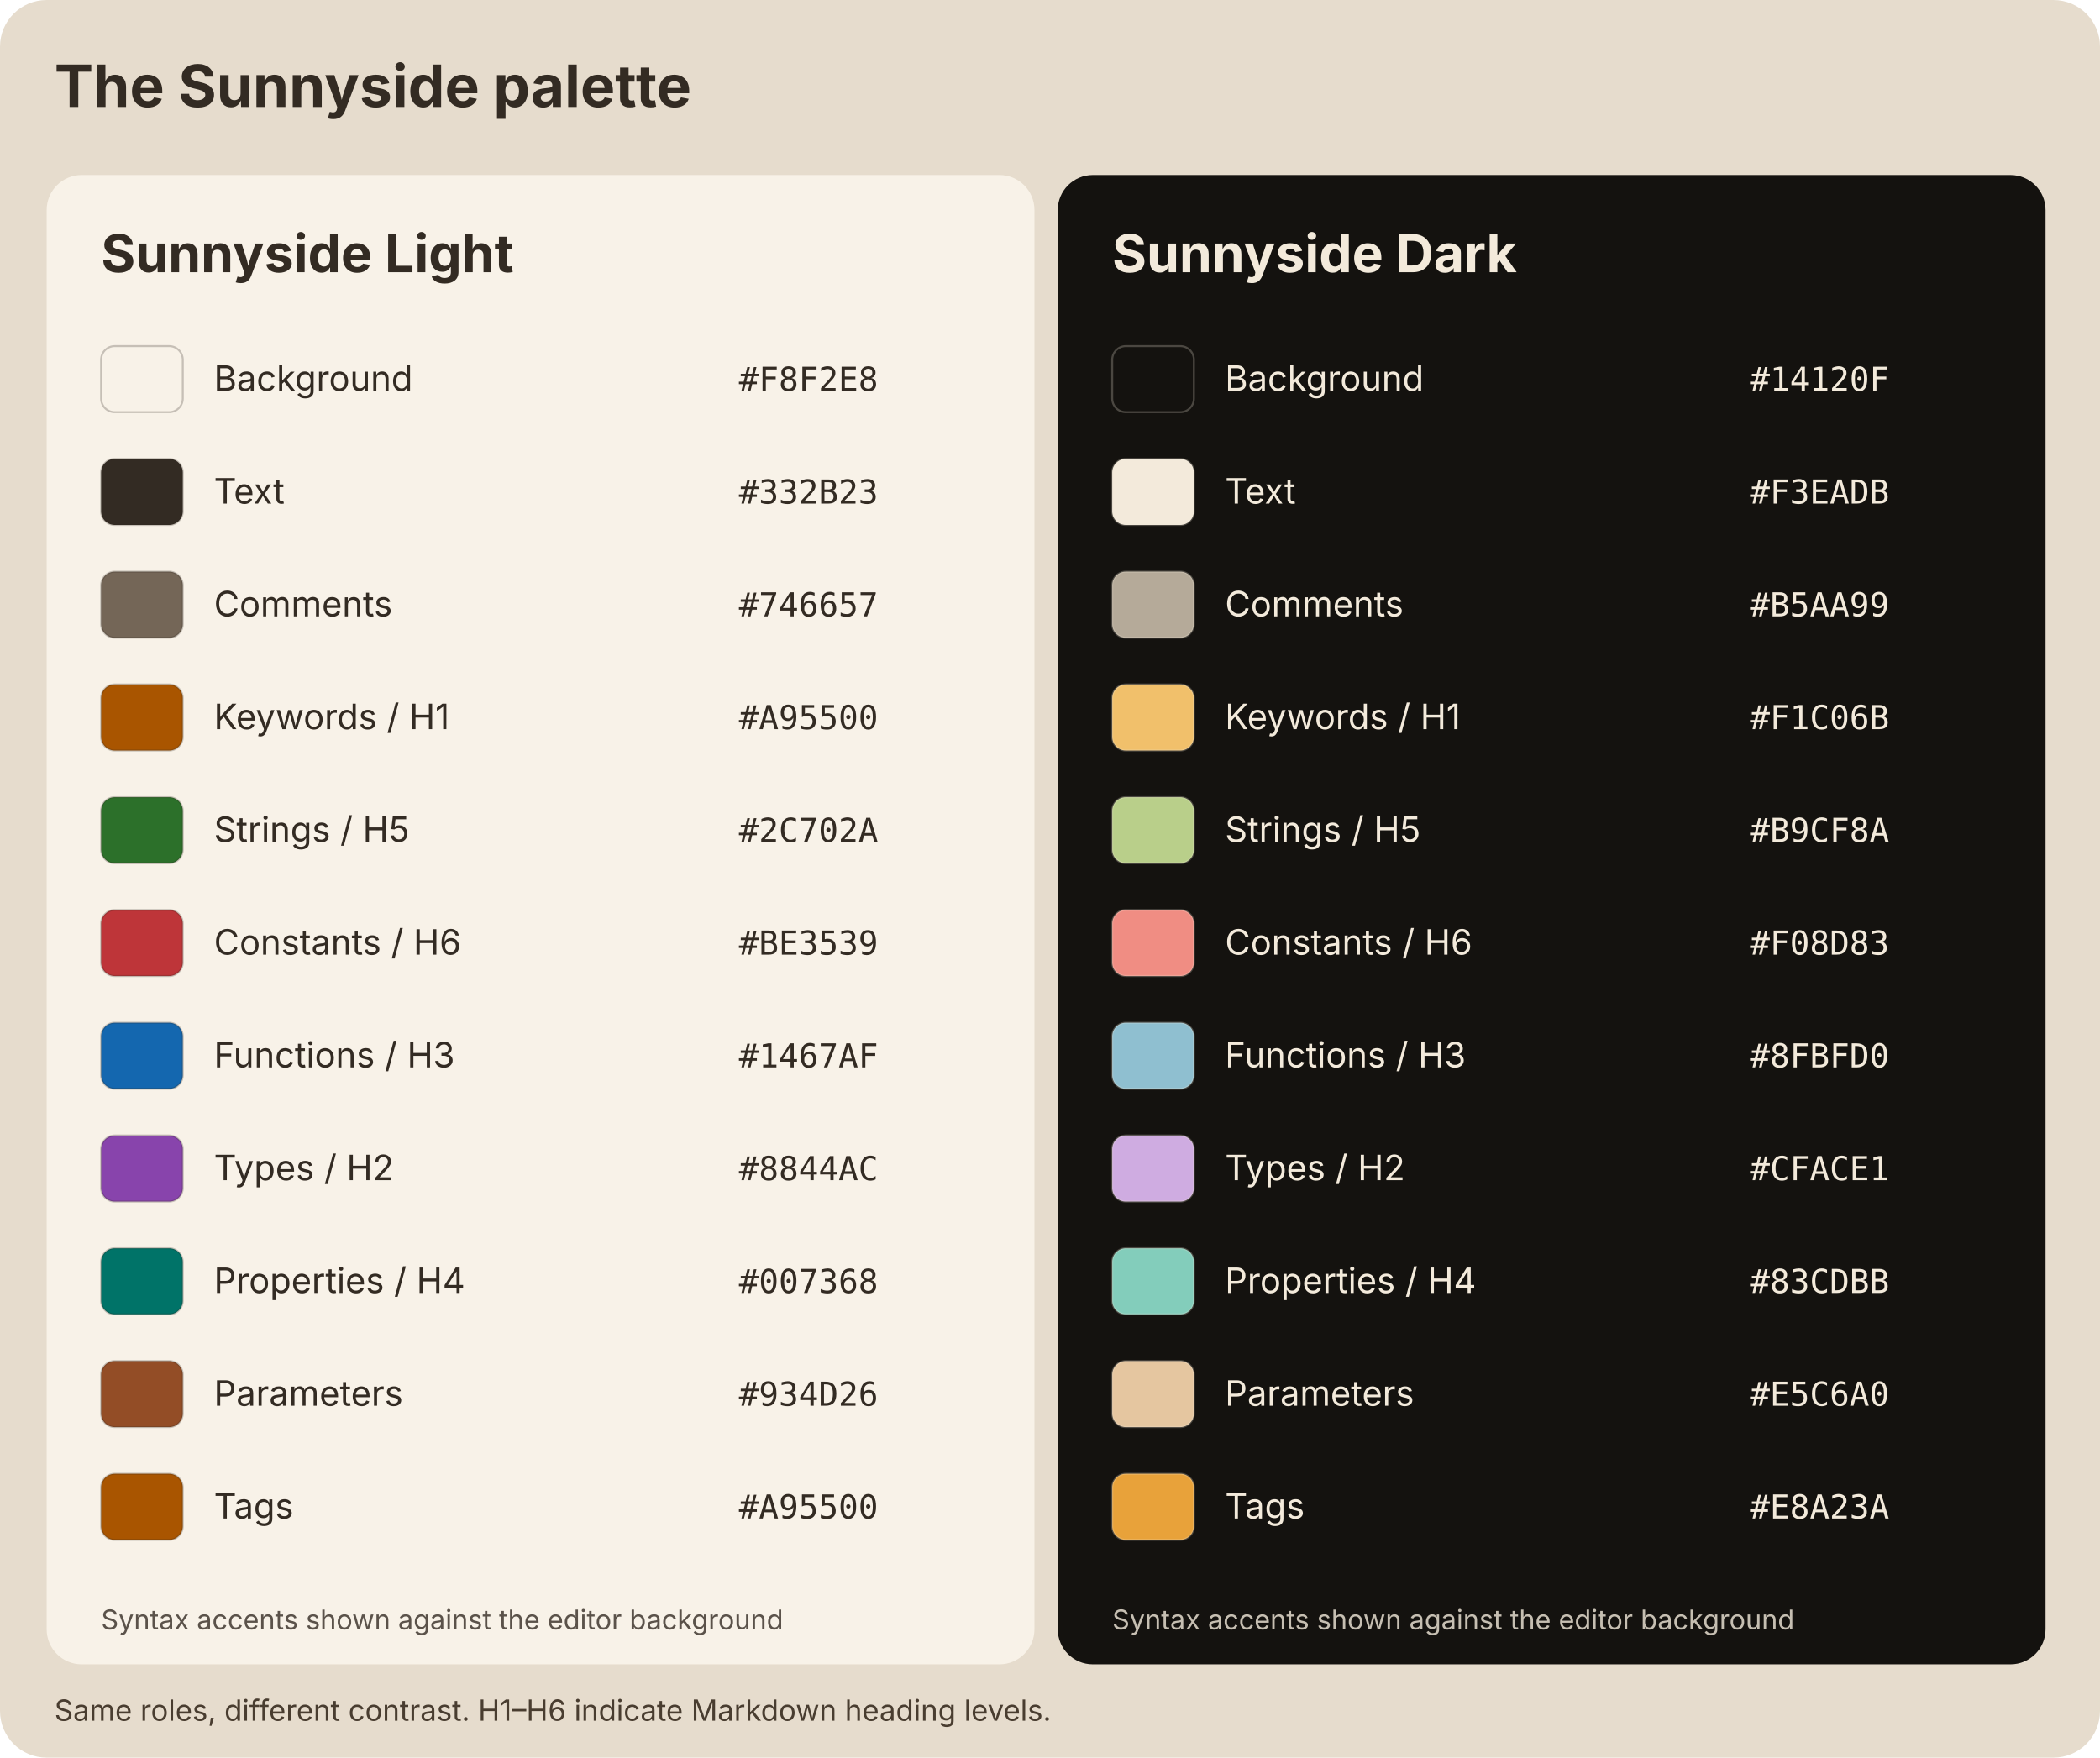
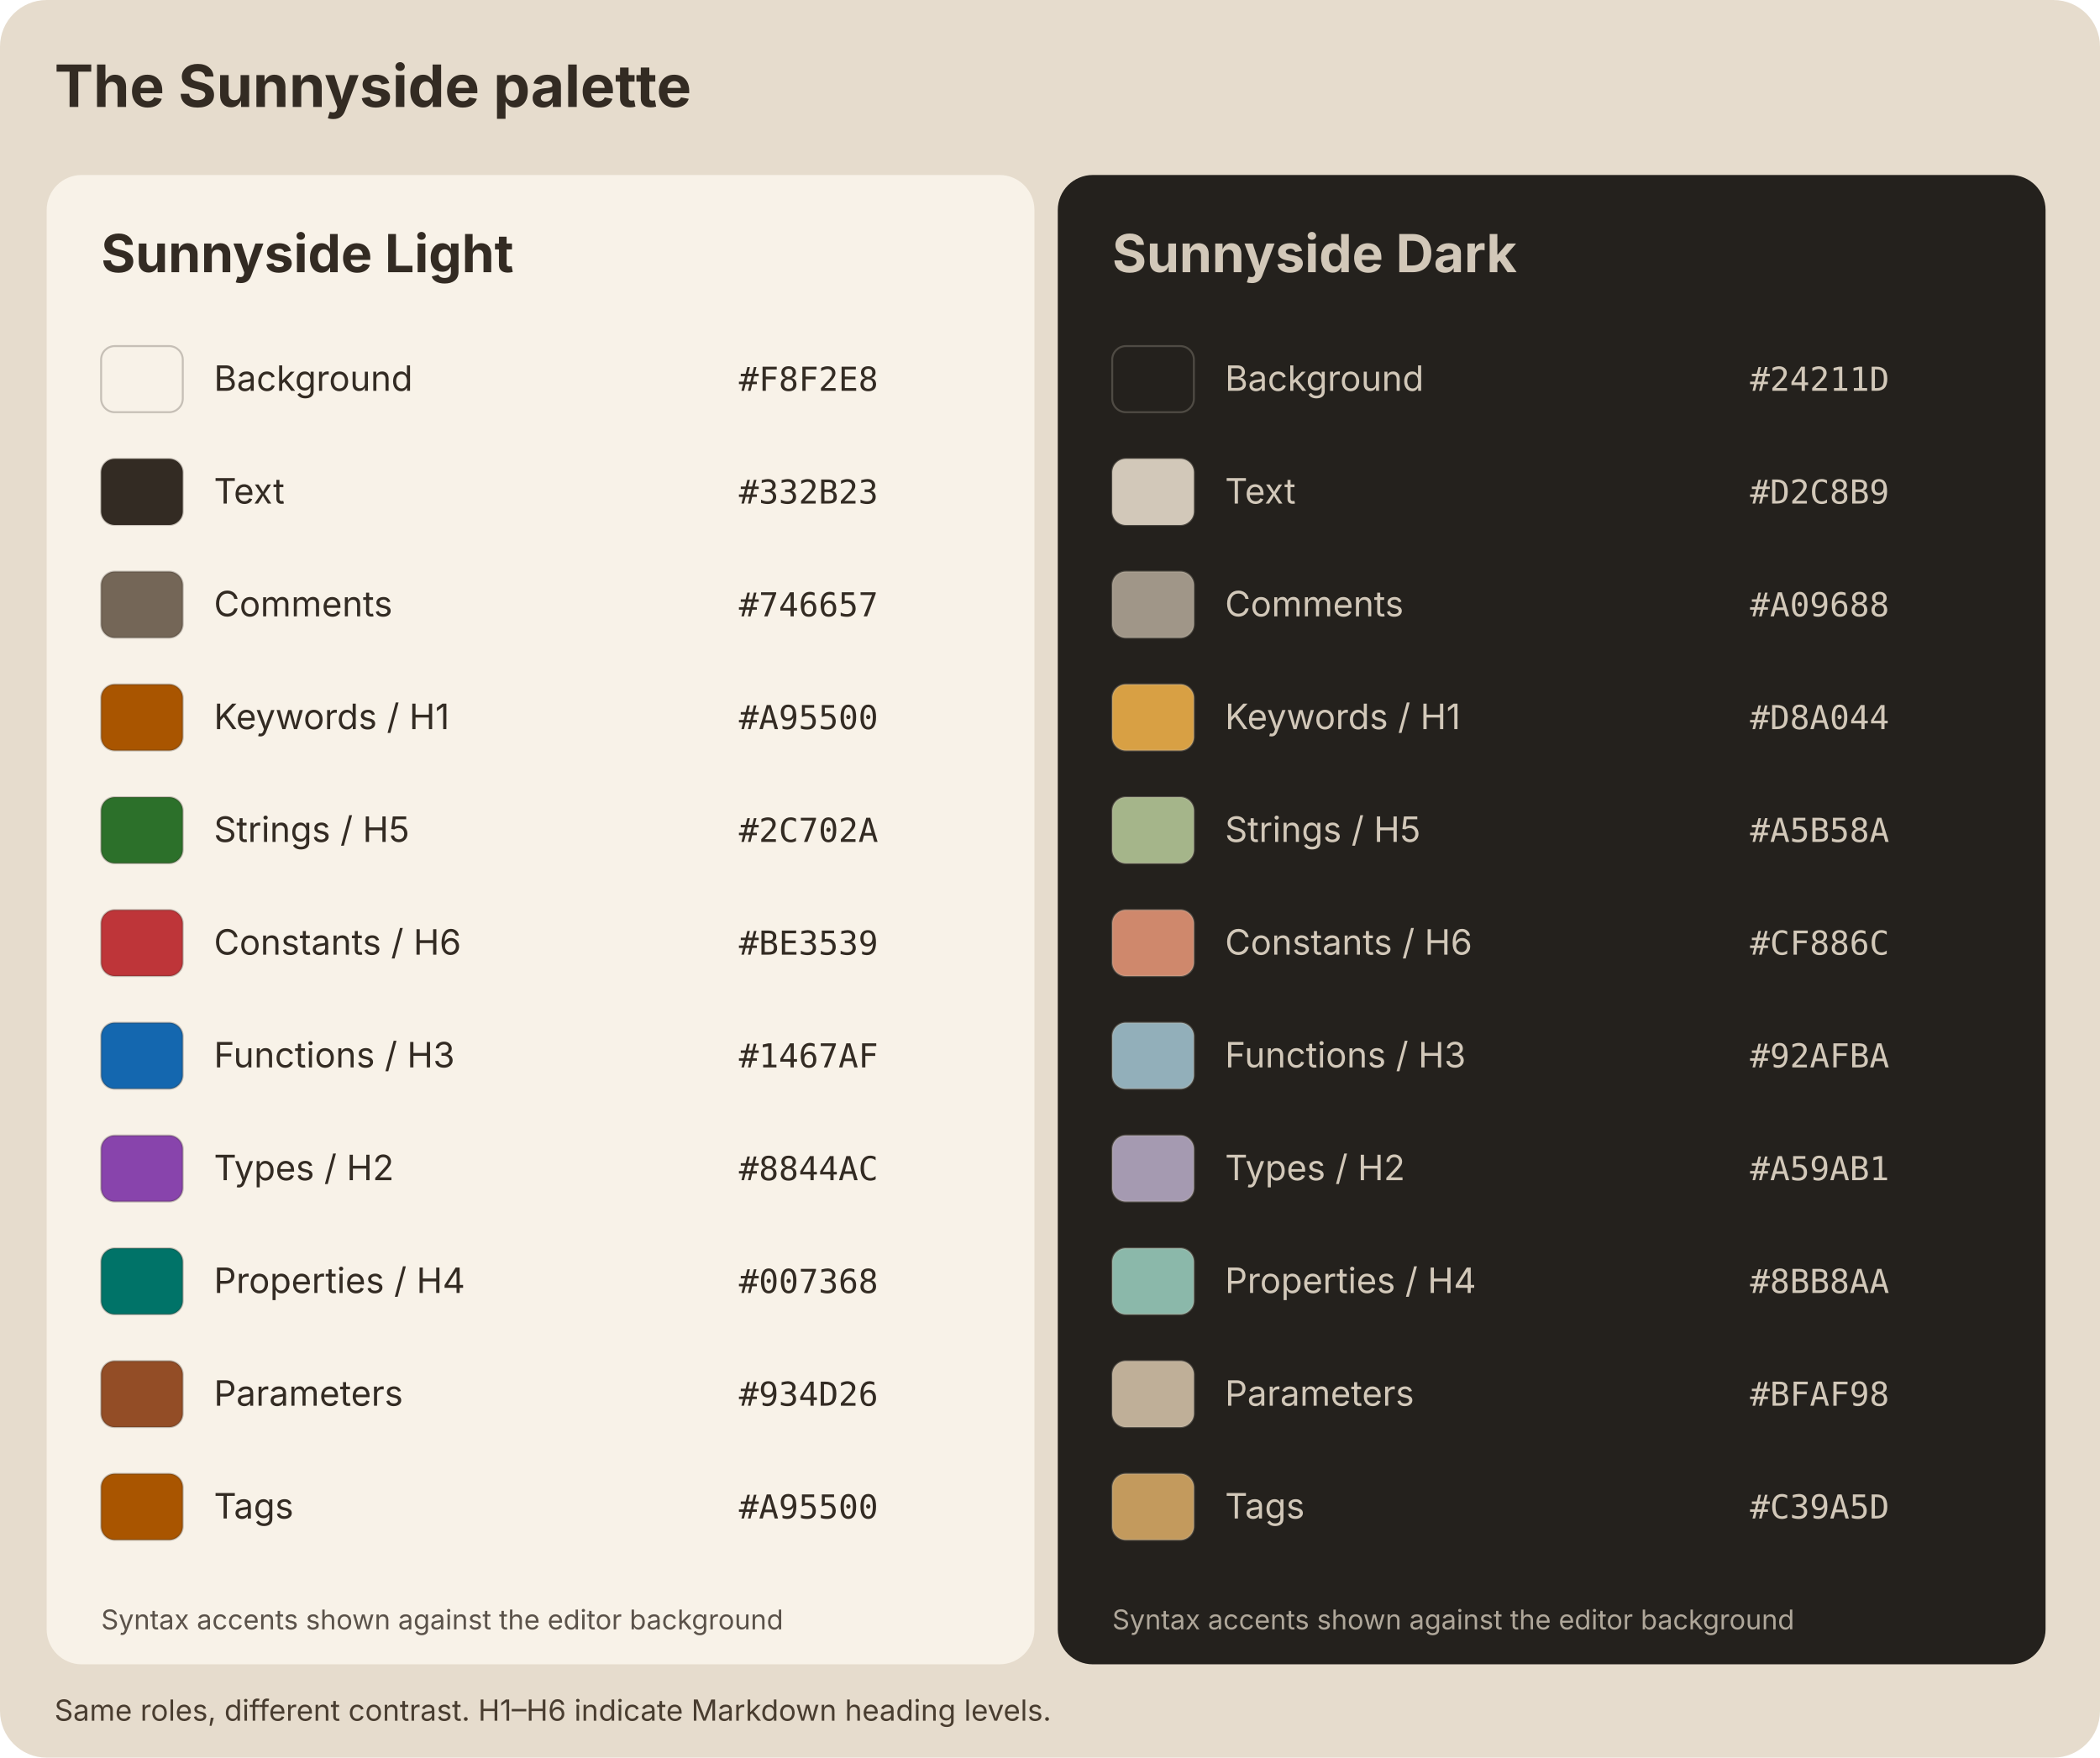
<svg xmlns="http://www.w3.org/2000/svg" width="1080" height="904" viewBox="0 0 1080 904" role="img" aria-labelledby="title desc">
  <rect width="1080" height="904" rx="24" fill="#E6DCCD" />
  <g font-family="system-ui, -apple-system, sans-serif">
    <text x="28" y="55" fill="#332B23" font-size="30" font-weight="700">The Sunnyside palette</text>
    <g>
      <rect x="24" y="90" width="508" height="766" rx="18" fill="#F8F2E8" />
      <text x="52" y="140" fill="#332B23" font-size="27" font-weight="700">Sunnyside Light</text>
      <g>
        <rect x="52" y="178" width="42" height="34" rx="7" fill="#F8F2E8" stroke="#332B23" stroke-opacity="0.25" />
        <text x="110" y="201" fill="#332B23" font-size="18">Background</text>
        <text x="380" y="201" fill="#332B23" font-family="ui-monospace, Menlo, monospace" font-size="17">#F8F2E8</text>
      </g>
      <g>
        <rect x="52" y="236" width="42" height="34" rx="7" fill="#332B23" stroke="#332B23" stroke-opacity="0.25" />
        <text x="110" y="259" fill="#332B23" font-size="18">Text</text>
        <text x="380" y="259" fill="#332B23" font-family="ui-monospace, Menlo, monospace" font-size="17">#332B23</text>
      </g>
      <g>
        <rect x="52" y="294" width="42" height="34" rx="7" fill="#746657" stroke="#332B23" stroke-opacity="0.25" />
        <text x="110" y="317" fill="#332B23" font-size="18">Comments</text>
        <text x="380" y="317" fill="#332B23" font-family="ui-monospace, Menlo, monospace" font-size="17">#746657</text>
      </g>
      <g>
        <rect x="52" y="352" width="42" height="34" rx="7" fill="#A95500" stroke="#332B23" stroke-opacity="0.25" />
        <text x="110" y="375" fill="#332B23" font-size="18">Keywords / H1</text>
        <text x="380" y="375" fill="#332B23" font-family="ui-monospace, Menlo, monospace" font-size="17">#A95500</text>
      </g>
      <g>
        <rect x="52" y="410" width="42" height="34" rx="7" fill="#2C702A" stroke="#332B23" stroke-opacity="0.25" />
        <text x="110" y="433" fill="#332B23" font-size="18">Strings / H5</text>
        <text x="380" y="433" fill="#332B23" font-family="ui-monospace, Menlo, monospace" font-size="17">#2C702A</text>
      </g>
      <g>
        <rect x="52" y="468" width="42" height="34" rx="7" fill="#BE3539" stroke="#332B23" stroke-opacity="0.25" />
        <text x="110" y="491" fill="#332B23" font-size="18">Constants / H6</text>
        <text x="380" y="491" fill="#332B23" font-family="ui-monospace, Menlo, monospace" font-size="17">#BE3539</text>
      </g>
      <g>
        <rect x="52" y="526" width="42" height="34" rx="7" fill="#1467AF" stroke="#332B23" stroke-opacity="0.25" />
        <text x="110" y="549" fill="#332B23" font-size="18">Functions / H3</text>
        <text x="380" y="549" fill="#332B23" font-family="ui-monospace, Menlo, monospace" font-size="17">#1467AF</text>
      </g>
      <g>
        <rect x="52" y="584" width="42" height="34" rx="7" fill="#8844AC" stroke="#332B23" stroke-opacity="0.25" />
        <text x="110" y="607" fill="#332B23" font-size="18">Types / H2</text>
        <text x="380" y="607" fill="#332B23" font-family="ui-monospace, Menlo, monospace" font-size="17">#8844AC</text>
      </g>
      <g>
        <rect x="52" y="642" width="42" height="34" rx="7" fill="#007368" stroke="#332B23" stroke-opacity="0.25" />
        <text x="110" y="665" fill="#332B23" font-size="18">Properties / H4</text>
        <text x="380" y="665" fill="#332B23" font-family="ui-monospace, Menlo, monospace" font-size="17">#007368</text>
      </g>
      <g>
        <rect x="52" y="700" width="42" height="34" rx="7" fill="#934D26" stroke="#332B23" stroke-opacity="0.25" />
        <text x="110" y="723" fill="#332B23" font-size="18">Parameters</text>
        <text x="380" y="723" fill="#332B23" font-family="ui-monospace, Menlo, monospace" font-size="17">#934D26</text>
      </g>
      <g>
        <rect x="52" y="758" width="42" height="34" rx="7" fill="#A95500" stroke="#332B23" stroke-opacity="0.25" />
        <text x="110" y="781" fill="#332B23" font-size="18">Tags</text>
        <text x="380" y="781" fill="#332B23" font-family="ui-monospace, Menlo, monospace" font-size="17">#A95500</text>
      </g>
      <text x="52" y="838" fill="#332B23" opacity="0.8" font-size="14">Syntax accents shown against the editor background</text>
    </g>
    <g>
-       <rect x="544" y="90" width="508" height="766" rx="18" fill="#14120F" />
-       <text x="572" y="140" fill="#F3EADB" font-size="27" font-weight="700">Sunnyside Dark</text>
+       <rect x="544" y="90" width="508" height="766" rx="18" fill="#24211D" />
+       <text x="572" y="140" fill="#D2C8B9" font-size="27" font-weight="700">Sunnyside Dark</text>
      <g>
-         <rect x="572" y="178" width="42" height="34" rx="7" fill="#14120F" stroke="#F3EADB" stroke-opacity="0.25" />
-         <text x="630" y="201" fill="#F3EADB" font-size="18">Background</text>
-         <text x="900" y="201" fill="#F3EADB" font-family="ui-monospace, Menlo, monospace" font-size="17">#14120F</text>
+         <rect x="572" y="178" width="42" height="34" rx="7" fill="#24211D" stroke="#D2C8B9" stroke-opacity="0.25" />
+         <text x="630" y="201" fill="#D2C8B9" font-size="18">Background</text>
+         <text x="900" y="201" fill="#D2C8B9" font-family="ui-monospace, Menlo, monospace" font-size="17">#24211D</text>
      </g>
      <g>
-         <rect x="572" y="236" width="42" height="34" rx="7" fill="#F3EADB" stroke="#F3EADB" stroke-opacity="0.25" />
-         <text x="630" y="259" fill="#F3EADB" font-size="18">Text</text>
-         <text x="900" y="259" fill="#F3EADB" font-family="ui-monospace, Menlo, monospace" font-size="17">#F3EADB</text>
+         <rect x="572" y="236" width="42" height="34" rx="7" fill="#D2C8B9" stroke="#D2C8B9" stroke-opacity="0.25" />
+         <text x="630" y="259" fill="#D2C8B9" font-size="18">Text</text>
+         <text x="900" y="259" fill="#D2C8B9" font-family="ui-monospace, Menlo, monospace" font-size="17">#D2C8B9</text>
      </g>
      <g>
-         <rect x="572" y="294" width="42" height="34" rx="7" fill="#B5AA99" stroke="#F3EADB" stroke-opacity="0.25" />
-         <text x="630" y="317" fill="#F3EADB" font-size="18">Comments</text>
-         <text x="900" y="317" fill="#F3EADB" font-family="ui-monospace, Menlo, monospace" font-size="17">#B5AA99</text>
+         <rect x="572" y="294" width="42" height="34" rx="7" fill="#A09688" stroke="#D2C8B9" stroke-opacity="0.25" />
+         <text x="630" y="317" fill="#D2C8B9" font-size="18">Comments</text>
+         <text x="900" y="317" fill="#D2C8B9" font-family="ui-monospace, Menlo, monospace" font-size="17">#A09688</text>
      </g>
      <g>
-         <rect x="572" y="352" width="42" height="34" rx="7" fill="#F1C06B" stroke="#F3EADB" stroke-opacity="0.25" />
-         <text x="630" y="375" fill="#F3EADB" font-size="18">Keywords / H1</text>
-         <text x="900" y="375" fill="#F3EADB" font-family="ui-monospace, Menlo, monospace" font-size="17">#F1C06B</text>
+         <rect x="572" y="352" width="42" height="34" rx="7" fill="#D8A044" stroke="#D2C8B9" stroke-opacity="0.25" />
+         <text x="630" y="375" fill="#D2C8B9" font-size="18">Keywords / H1</text>
+         <text x="900" y="375" fill="#D2C8B9" font-family="ui-monospace, Menlo, monospace" font-size="17">#D8A044</text>
      </g>
      <g>
-         <rect x="572" y="410" width="42" height="34" rx="7" fill="#B9CF8A" stroke="#F3EADB" stroke-opacity="0.25" />
-         <text x="630" y="433" fill="#F3EADB" font-size="18">Strings / H5</text>
-         <text x="900" y="433" fill="#F3EADB" font-family="ui-monospace, Menlo, monospace" font-size="17">#B9CF8A</text>
+         <rect x="572" y="410" width="42" height="34" rx="7" fill="#A5B58A" stroke="#D2C8B9" stroke-opacity="0.25" />
+         <text x="630" y="433" fill="#D2C8B9" font-size="18">Strings / H5</text>
+         <text x="900" y="433" fill="#D2C8B9" font-family="ui-monospace, Menlo, monospace" font-size="17">#A5B58A</text>
      </g>
      <g>
-         <rect x="572" y="468" width="42" height="34" rx="7" fill="#F08D83" stroke="#F3EADB" stroke-opacity="0.25" />
-         <text x="630" y="491" fill="#F3EADB" font-size="18">Constants / H6</text>
-         <text x="900" y="491" fill="#F3EADB" font-family="ui-monospace, Menlo, monospace" font-size="17">#F08D83</text>
+         <rect x="572" y="468" width="42" height="34" rx="7" fill="#CF886C" stroke="#D2C8B9" stroke-opacity="0.25" />
+         <text x="630" y="491" fill="#D2C8B9" font-size="18">Constants / H6</text>
+         <text x="900" y="491" fill="#D2C8B9" font-family="ui-monospace, Menlo, monospace" font-size="17">#CF886C</text>
      </g>
      <g>
-         <rect x="572" y="526" width="42" height="34" rx="7" fill="#8FBFD0" stroke="#F3EADB" stroke-opacity="0.25" />
-         <text x="630" y="549" fill="#F3EADB" font-size="18">Functions / H3</text>
-         <text x="900" y="549" fill="#F3EADB" font-family="ui-monospace, Menlo, monospace" font-size="17">#8FBFD0</text>
+         <rect x="572" y="526" width="42" height="34" rx="7" fill="#92AFBA" stroke="#D2C8B9" stroke-opacity="0.25" />
+         <text x="630" y="549" fill="#D2C8B9" font-size="18">Functions / H3</text>
+         <text x="900" y="549" fill="#D2C8B9" font-family="ui-monospace, Menlo, monospace" font-size="17">#92AFBA</text>
      </g>
      <g>
-         <rect x="572" y="584" width="42" height="34" rx="7" fill="#CFACE1" stroke="#F3EADB" stroke-opacity="0.25" />
-         <text x="630" y="607" fill="#F3EADB" font-size="18">Types / H2</text>
-         <text x="900" y="607" fill="#F3EADB" font-family="ui-monospace, Menlo, monospace" font-size="17">#CFACE1</text>
+         <rect x="572" y="584" width="42" height="34" rx="7" fill="#A59AB1" stroke="#D2C8B9" stroke-opacity="0.25" />
+         <text x="630" y="607" fill="#D2C8B9" font-size="18">Types / H2</text>
+         <text x="900" y="607" fill="#D2C8B9" font-family="ui-monospace, Menlo, monospace" font-size="17">#A59AB1</text>
      </g>
      <g>
-         <rect x="572" y="642" width="42" height="34" rx="7" fill="#83CDBB" stroke="#F3EADB" stroke-opacity="0.25" />
-         <text x="630" y="665" fill="#F3EADB" font-size="18">Properties / H4</text>
-         <text x="900" y="665" fill="#F3EADB" font-family="ui-monospace, Menlo, monospace" font-size="17">#83CDBB</text>
+         <rect x="572" y="642" width="42" height="34" rx="7" fill="#8BB8AA" stroke="#D2C8B9" stroke-opacity="0.25" />
+         <text x="630" y="665" fill="#D2C8B9" font-size="18">Properties / H4</text>
+         <text x="900" y="665" fill="#D2C8B9" font-family="ui-monospace, Menlo, monospace" font-size="17">#8BB8AA</text>
      </g>
      <g>
-         <rect x="572" y="700" width="42" height="34" rx="7" fill="#E5C6A0" stroke="#F3EADB" stroke-opacity="0.25" />
-         <text x="630" y="723" fill="#F3EADB" font-size="18">Parameters</text>
-         <text x="900" y="723" fill="#F3EADB" font-family="ui-monospace, Menlo, monospace" font-size="17">#E5C6A0</text>
+         <rect x="572" y="700" width="42" height="34" rx="7" fill="#BFAF98" stroke="#D2C8B9" stroke-opacity="0.25" />
+         <text x="630" y="723" fill="#D2C8B9" font-size="18">Parameters</text>
+         <text x="900" y="723" fill="#D2C8B9" font-family="ui-monospace, Menlo, monospace" font-size="17">#BFAF98</text>
      </g>
      <g>
-         <rect x="572" y="758" width="42" height="34" rx="7" fill="#E8A23A" stroke="#F3EADB" stroke-opacity="0.25" />
-         <text x="630" y="781" fill="#F3EADB" font-size="18">Tags</text>
-         <text x="900" y="781" fill="#F3EADB" font-family="ui-monospace, Menlo, monospace" font-size="17">#E8A23A</text>
+         <rect x="572" y="758" width="42" height="34" rx="7" fill="#C39A5D" stroke="#D2C8B9" stroke-opacity="0.25" />
+         <text x="630" y="781" fill="#D2C8B9" font-size="18">Tags</text>
+         <text x="900" y="781" fill="#D2C8B9" font-family="ui-monospace, Menlo, monospace" font-size="17">#C39A5D</text>
      </g>
-       <text x="572" y="838" fill="#F3EADB" opacity="0.8" font-size="14">Syntax accents shown against the editor background</text>
+       <text x="572" y="838" fill="#D2C8B9" opacity="0.8" font-size="14">Syntax accents shown against the editor background</text>
    </g>
    <text x="28" y="885" fill="#493D30" font-size="15">Same roles, different contrast. H1–H6 indicate Markdown heading levels.</text>
  </g>
</svg>
